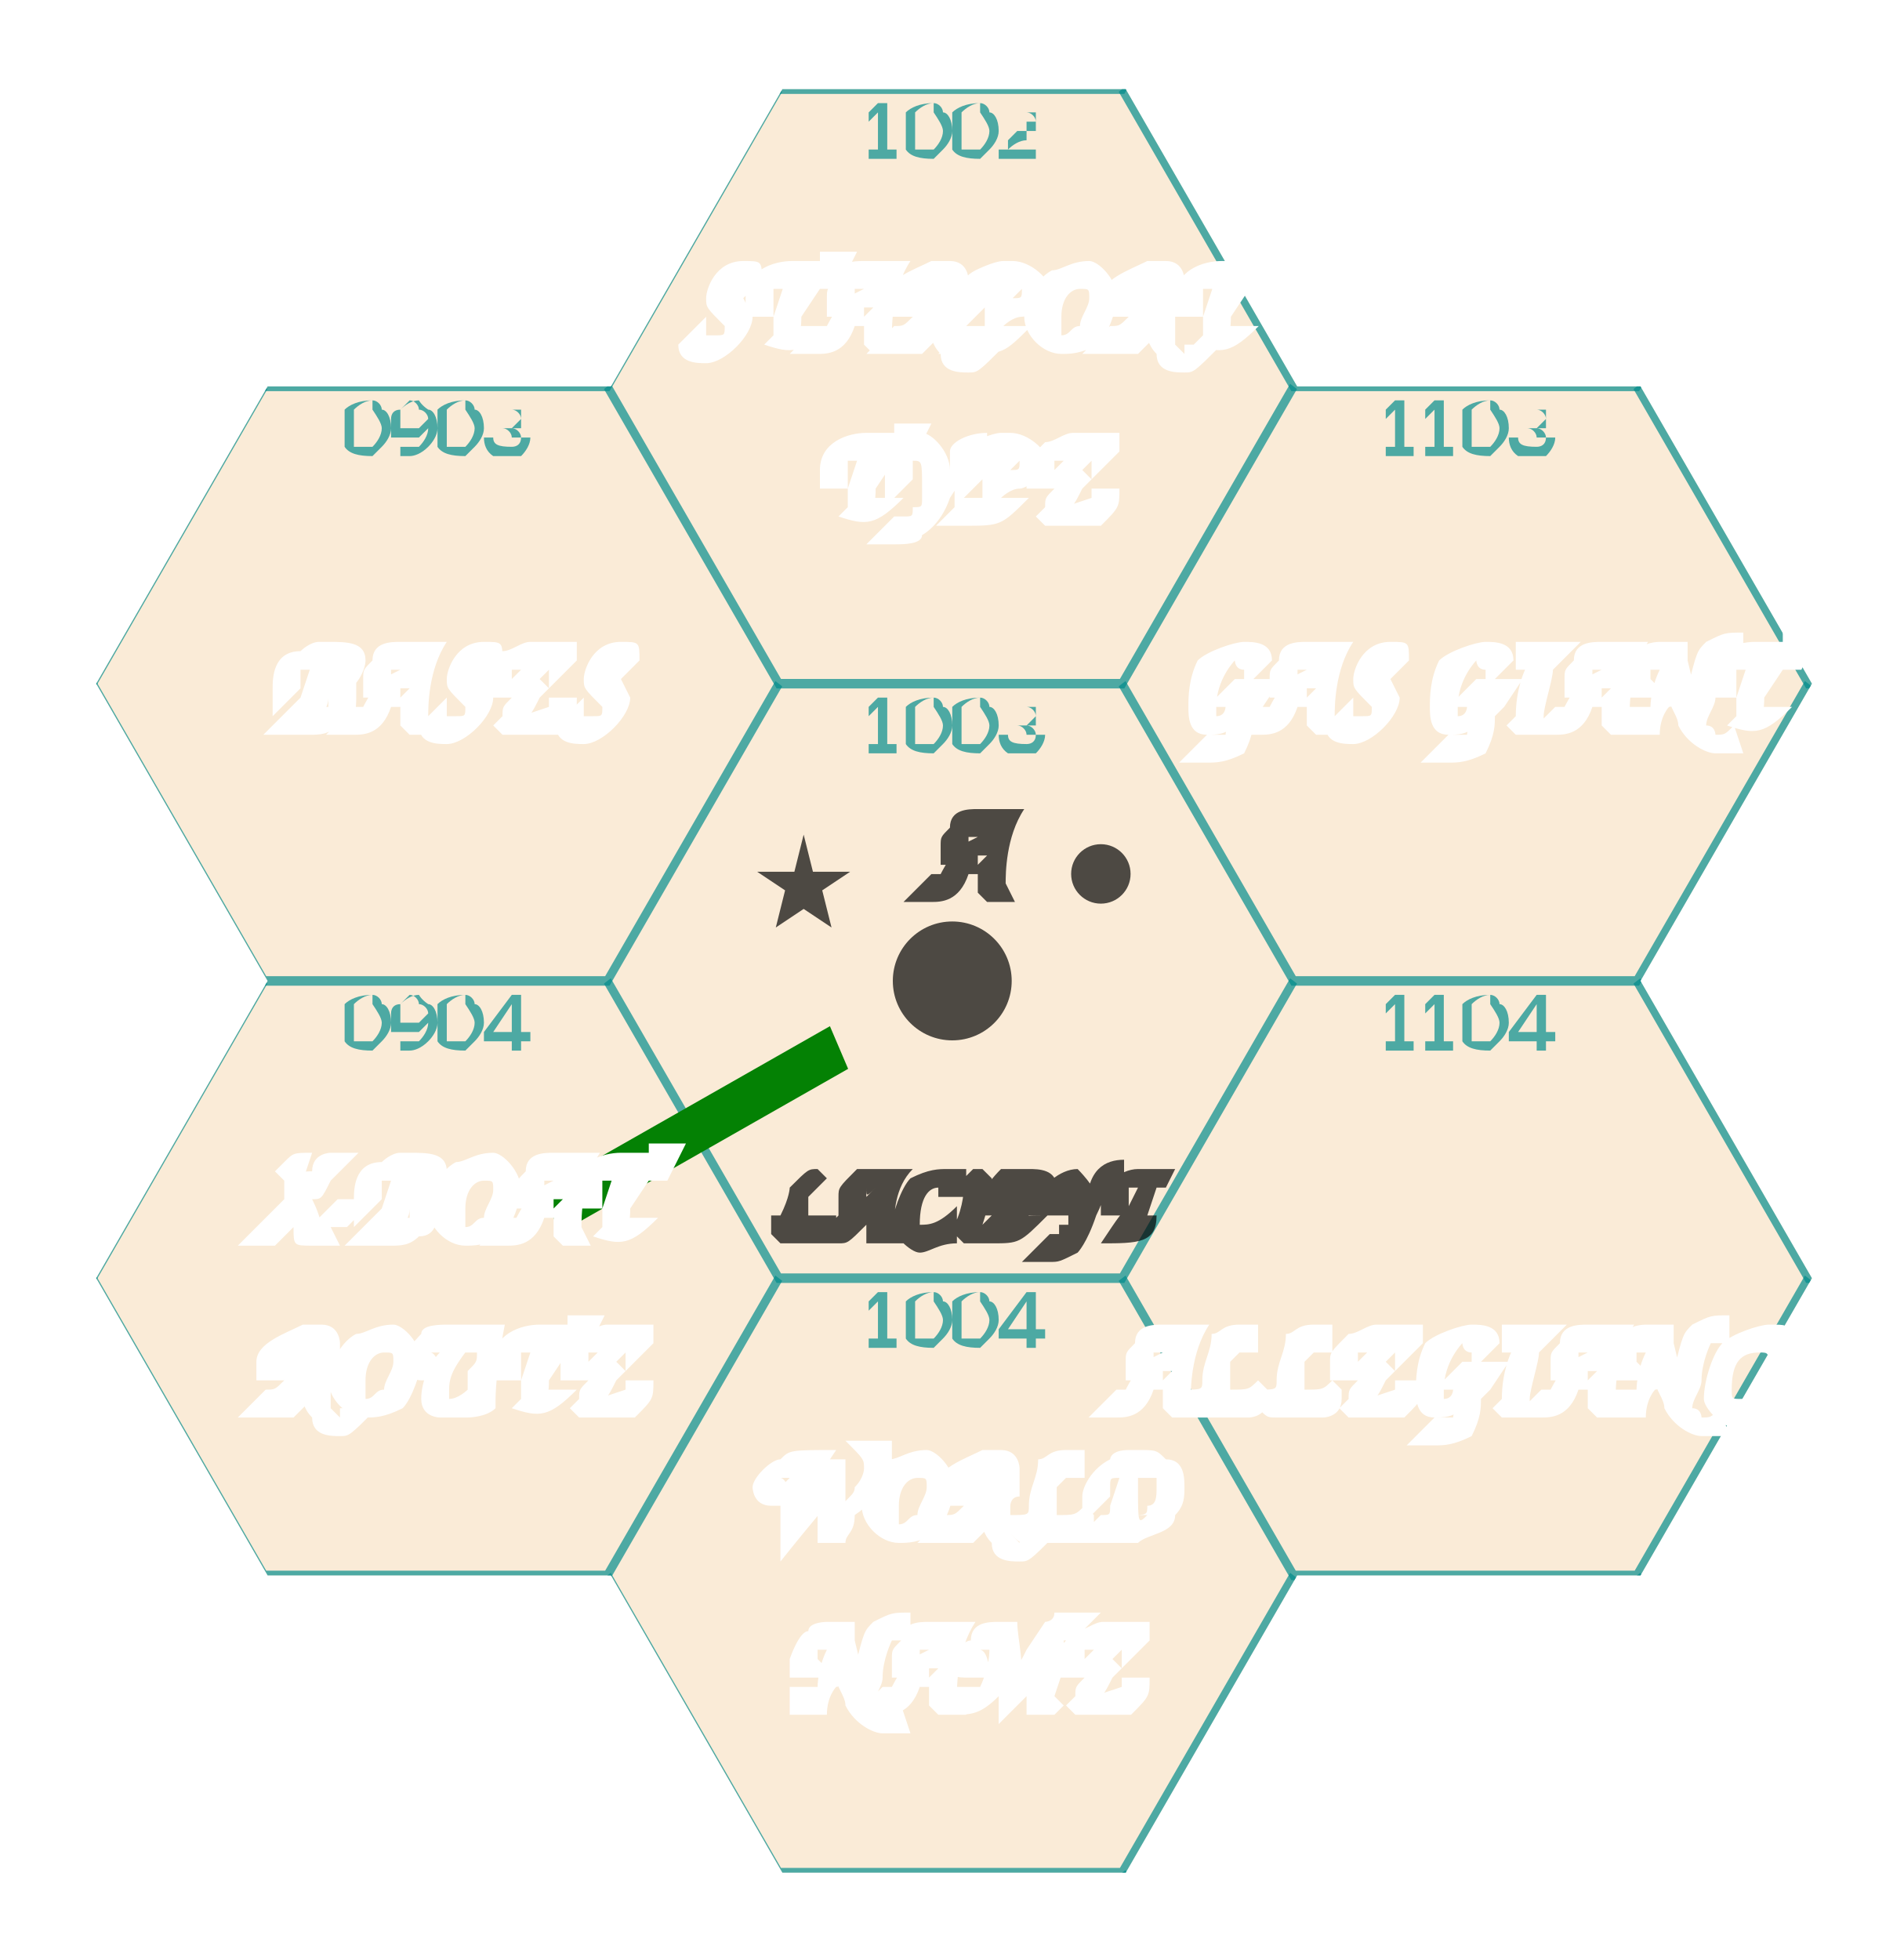
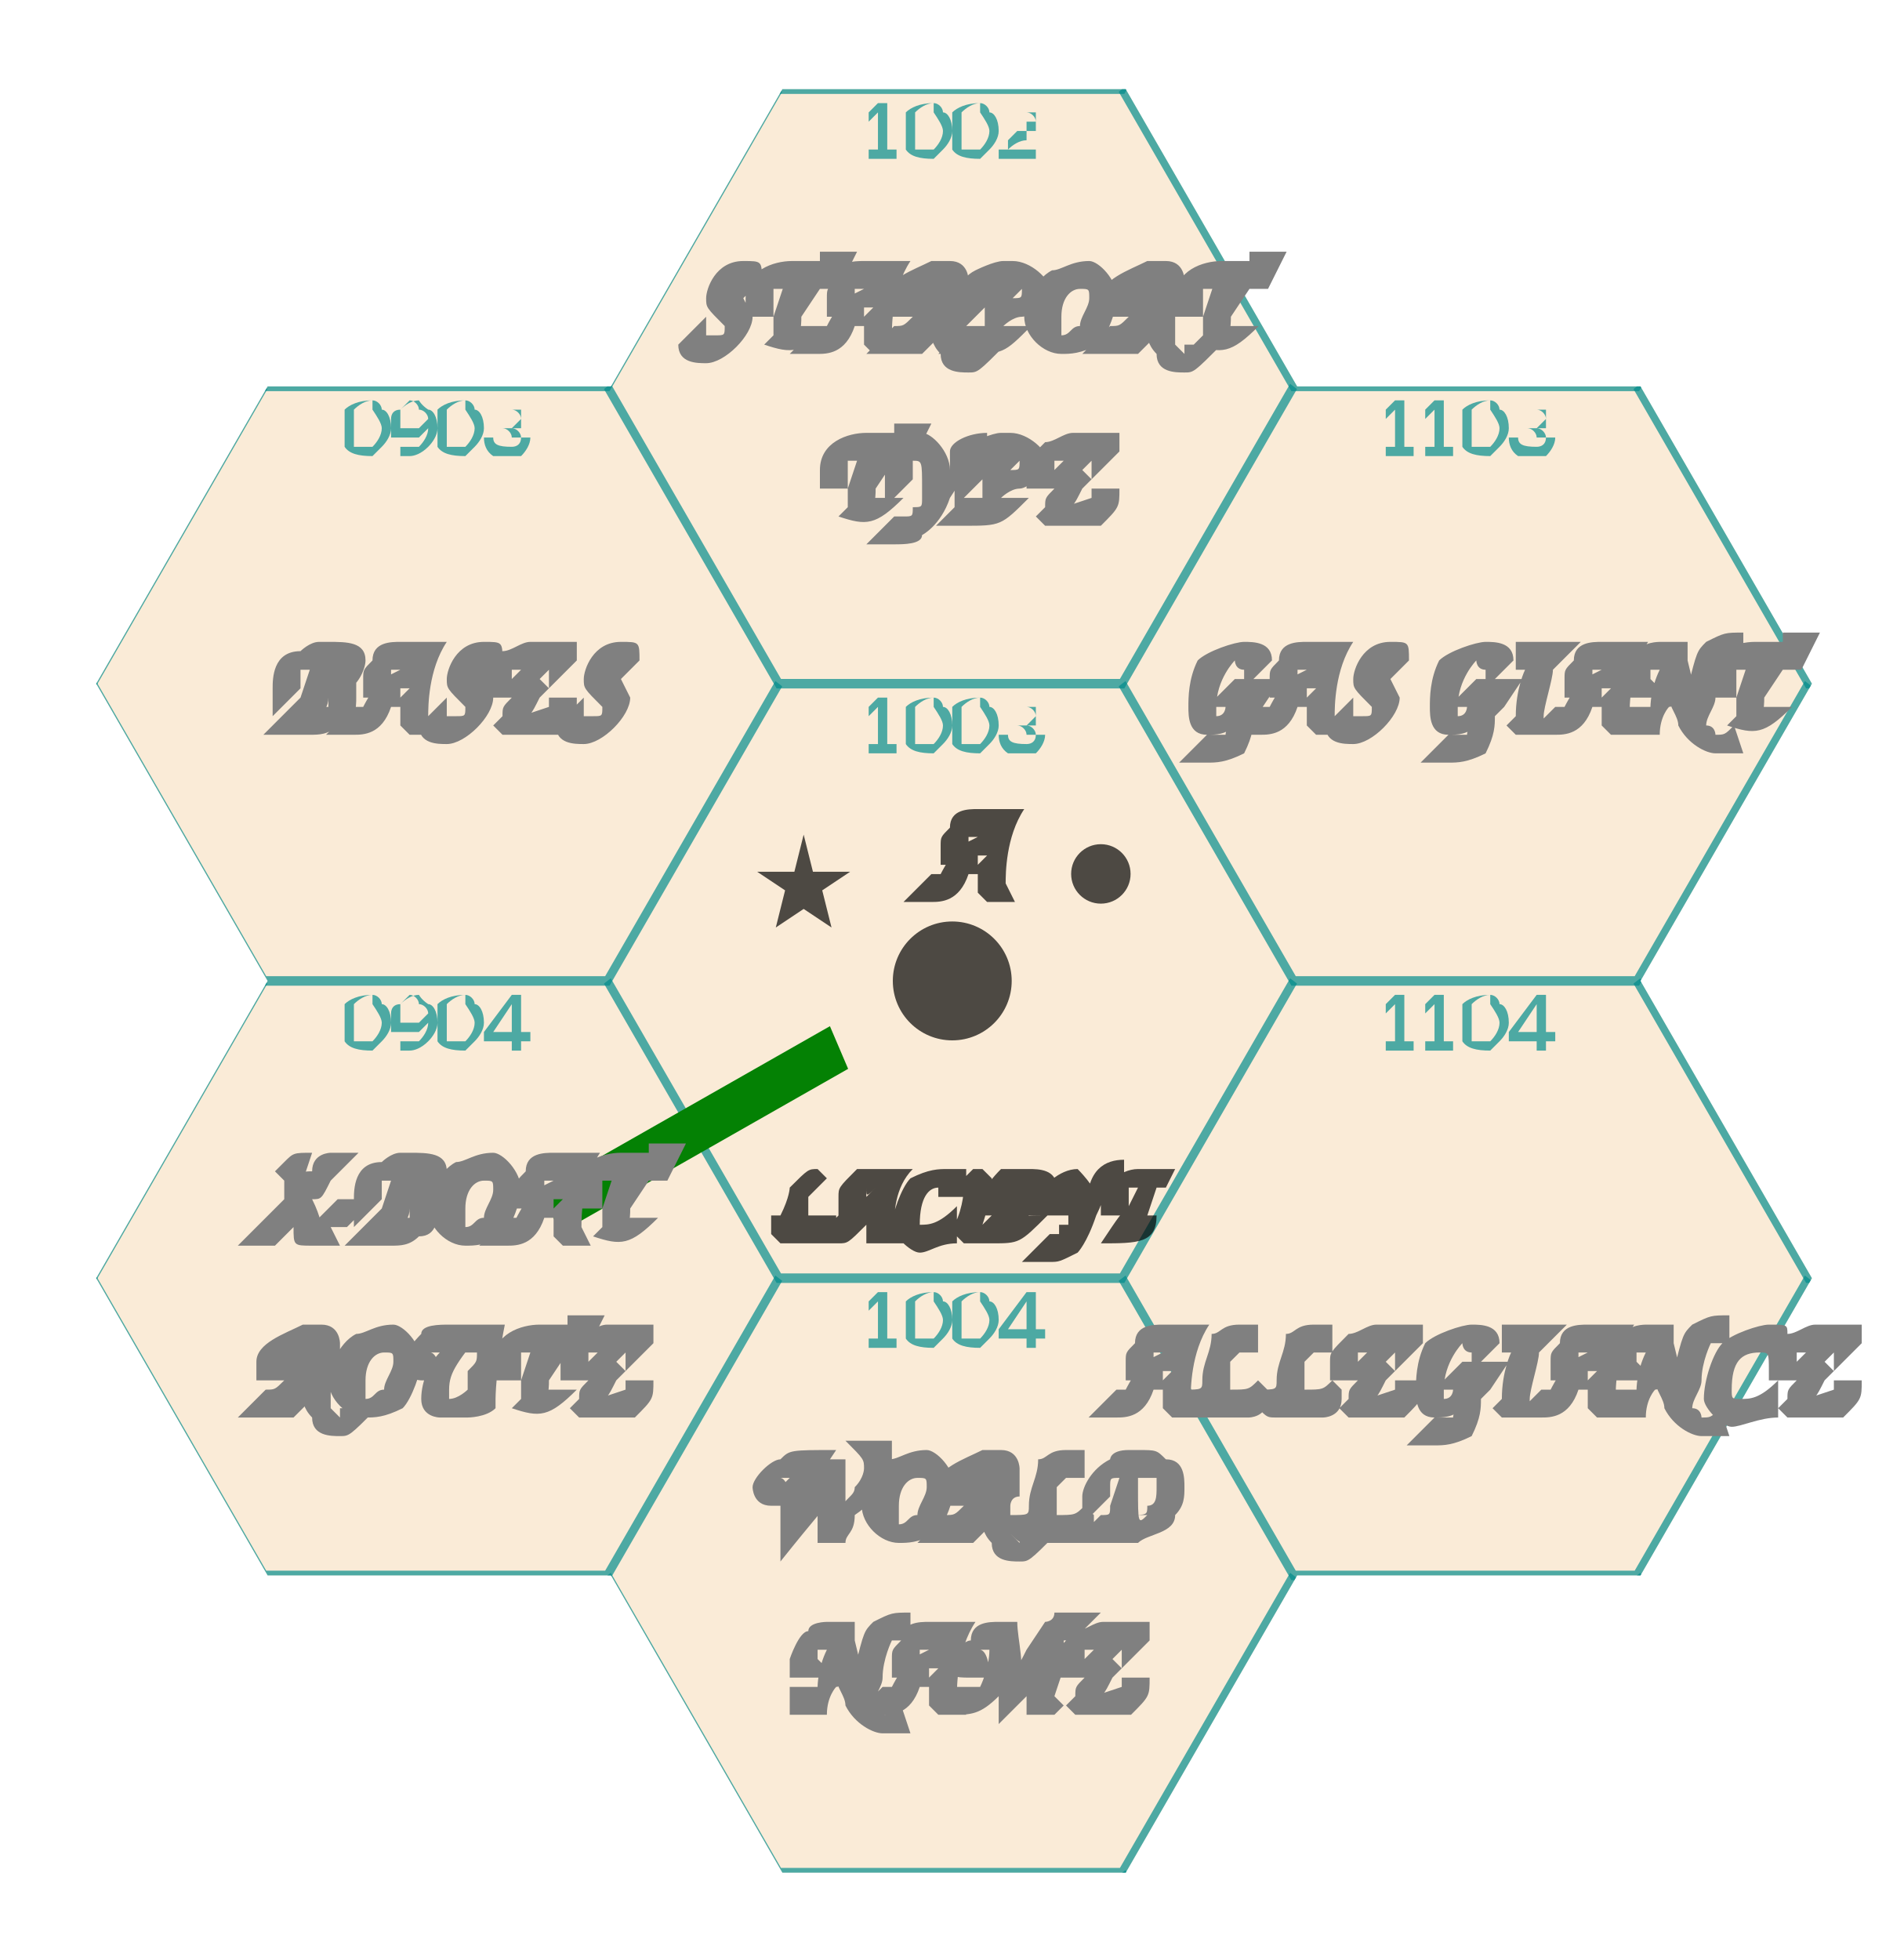
<svg xmlns="http://www.w3.org/2000/svg" version="1.1" baseProfile="full" width="205" height="211" viewBox="0 0 205 211" clip="0 205 0 211">
  <defs>
    <clipPath id="did1">
      <path d="M1031.17,-357l-0.333,-0.5l0.333,-0.5h0.667l0.333,-0.5h0.667l0.333,0.5h0.667l0.333,0.5l-0.333,0.5l0.333,0.5l-0.333,0.5h-0.667l-0.333,0.5h-0.667l-0.333,-0.5h-0.667l-0.333,-0.5l0.333,-0.5Z" />
    </clipPath>
    <clipPath id="did2">
      <path d="M1023.17,-359l-0.333,-0.5l0.333,-0.5h0.667l0.333,0.5h0.667l0.333,-0.5h0.667l0.333,0.5h0.667l0.333,-0.5h0.667l0.333,0.5h0.667l0.333,-0.5h0.667l0.333,0.5h0.667l0.333,-0.5h0.667l0.333,0.5h0.667l0.333,-0.5h0.667l0.333,0.5h0.667l0.333,-0.5h0.667l0.333,0.5h0.667l0.333,-0.5h0.667l0.333,0.5h0.667l0.333,-0.5h0.667l0.333,0.5h0.667l0.333,-0.5h0.667l0.333,0.5h0.667l0.333,-0.5h0.667l0.333,0.5h0.667l0.333,-0.5h0.667l0.333,0.5h0.667l0.333,-0.5h0.667l0.333,0.5h0.667l0.333,-0.5h0.667l0.333,0.5h0.667l0.333,-0.5h0.667l0.333,0.5h0.667l0.333,-0.5h0.667l0.333,0.5h0.667l0.333,0.5l-0.333,0.5l0.333,0.5l-0.333,0.5l0.333,0.5l-0.333,0.5l0.333,0.5l-0.333,0.5l0.333,0.5l-0.333,0.5l0.333,0.5l-0.333,0.5l0.333,0.5l-0.333,0.5l0.333,0.5l-0.333,0.5l0.333,0.5l-0.333,0.5l0.333,0.5l-0.333,0.5l0.333,0.5l-0.333,0.5l0.333,0.5l-0.333,0.5l0.333,0.5l-0.333,0.5l0.333,0.5l-0.333,0.5l0.333,0.5l-0.333,0.5l0.333,0.5l-0.333,0.5l0.333,0.5l-0.333,0.5l0.333,0.5l-0.333,0.5l0.333,0.5l-0.333,0.5l0.333,0.5l-0.333,0.5l0.333,0.5l-0.333,0.5l0.333,0.5l-0.333,0.5l0.333,0.5l-0.333,0.5l0.333,0.5l-0.333,0.5l0.333,0.5l-0.333,0.5l0.333,0.5l-0.333,0.5l0.333,0.5l-0.333,0.5l0.333,0.5l-0.333,0.5l0.333,0.5l-0.333,0.5l0.333,0.5l-0.333,0.5l0.333,0.5l-0.333,0.5l0.333,0.5l-0.333,0.5l0.333,0.5l-0.333,0.5l0.333,0.5l-0.333,0.5l0.333,0.5l-0.333,0.5l0.333,0.5l-0.333,0.5l0.333,0.5l-0.333,0.5l0.333,0.5l-0.333,0.5l0.333,0.5l-0.333,0.5l0.333,0.5l-0.333,0.5h-0.667l-0.333,-0.5h-0.667l-0.333,0.5h-0.667l-0.333,-0.5h-0.667l-0.333,0.5h-0.667l-0.333,-0.5h-0.667l-0.333,0.5h-0.667l-0.333,-0.5h-0.667l-0.333,0.5h-0.667l-0.333,-0.5h-0.667l-0.333,0.5h-0.667l-0.333,-0.5h-0.667l-0.333,0.5h-0.667l-0.333,-0.5h-0.667l-0.333,0.5h-0.667l-0.333,-0.5h-0.667l-0.333,0.5h-0.667l-0.333,-0.5h-0.667l-0.333,0.5h-0.667l-0.333,-0.5h-0.667l-0.333,0.5h-0.667l-0.333,-0.5h-0.667l-0.333,0.5h-0.667l-0.333,-0.5h-0.667l-0.333,0.5h-0.667l-0.333,-0.5h-0.667l-0.333,0.5h-0.667l-0.333,-0.5h-0.667l-0.333,0.5h-0.667l-0.333,-0.5h-0.667l-0.333,0.5h-0.667l-0.333,-0.5h-0.667l-0.333,-0.5l0.333,-0.5l-0.333,-0.5l0.333,-0.5l-0.333,-0.5l0.333,-0.5l-0.333,-0.5l0.333,-0.5l-0.333,-0.5l0.333,-0.5l-0.333,-0.5l0.333,-0.5l-0.333,-0.5l0.333,-0.5l-0.333,-0.5l0.333,-0.5l-0.333,-0.5l0.333,-0.5l-0.333,-0.5l0.333,-0.5l-0.333,-0.5l0.333,-0.5l-0.333,-0.5l0.333,-0.5l-0.333,-0.5l0.333,-0.5l-0.333,-0.5l0.333,-0.5l-0.333,-0.5l0.333,-0.5l-0.333,-0.5l0.333,-0.5l-0.333,-0.5l0.333,-0.5l-0.333,-0.5l0.333,-0.5l-0.333,-0.5l0.333,-0.5l-0.333,-0.5l0.333,-0.5l-0.333,-0.5l0.333,-0.5l-0.333,-0.5l0.333,-0.5l-0.333,-0.5l0.333,-0.5l-0.333,-0.5l0.333,-0.5l-0.333,-0.5l0.333,-0.5l-0.333,-0.5l0.333,-0.5l-0.333,-0.5l0.333,-0.5l-0.333,-0.5l0.333,-0.5l-0.333,-0.5l0.333,-0.5l-0.333,-0.5l0.333,-0.5l-0.333,-0.5l0.333,-0.5l-0.333,-0.5l0.333,-0.5l-0.333,-0.5l0.333,-0.5l-0.333,-0.5l0.333,-0.5l-0.333,-0.5l0.333,-0.5l-0.333,-0.5l0.333,-0.5l-0.333,-0.5l0.333,-0.5l-0.333,-0.5l0.333,-0.5l-0.333,-0.5l0.333,-0.5Z" />
    </clipPath>
    <clipPath id="did3">
      <path d="M1023.17,-359l-0.333,-0.5l0.333,-0.5h0.667l0.333,0.5h0.667l0.333,-0.5h0.667l0.333,0.5h0.667l0.333,-0.5h0.667l0.333,0.5h0.667l0.333,-0.5h0.667l0.333,0.5h0.667l0.333,-0.5h0.667l0.333,0.5h0.667l0.333,-0.5h0.667l0.333,0.5h0.667l0.333,-0.5h0.667l0.333,0.5h0.667l0.333,-0.5h0.667l0.333,0.5h0.667l0.333,-0.5h0.667l0.333,0.5h0.667l0.333,-0.5h0.667l0.333,0.5h0.667l0.333,-0.5h0.667l0.333,0.5h0.667l0.333,-0.5h0.667l0.333,0.5h0.667l0.333,-0.5h0.667l0.333,0.5h0.667l0.333,-0.5h0.667l0.333,0.5h0.667l0.333,-0.5h0.667l0.333,0.5h0.667l0.333,-0.5h0.667l0.333,0.5h0.667l0.333,0.5l-0.333,0.5l0.333,0.5l-0.333,0.5l0.333,0.5l-0.333,0.5l0.333,0.5l-0.333,0.5l0.333,0.5l-0.333,0.5l0.333,0.5l-0.333,0.5l0.333,0.5l-0.333,0.5l0.333,0.5l-0.333,0.5l0.333,0.5l-0.333,0.5l0.333,0.5l-0.333,0.5l0.333,0.5l-0.333,0.5l0.333,0.5l-0.333,0.5l0.333,0.5l-0.333,0.5l0.333,0.5l-0.333,0.5l0.333,0.5l-0.333,0.5l0.333,0.5l-0.333,0.5l0.333,0.5l-0.333,0.5l0.333,0.5l-0.333,0.5l0.333,0.5l-0.333,0.5l0.333,0.5l-0.333,0.5l0.333,0.5l-0.333,0.5l0.333,0.5l-0.333,0.5l0.333,0.5l-0.333,0.5l0.333,0.5l-0.333,0.5l0.333,0.5l-0.333,0.5l0.333,0.5l-0.333,0.5l0.333,0.5l-0.333,0.5l0.333,0.5l-0.333,0.5l0.333,0.5l-0.333,0.5l0.333,0.5l-0.333,0.5l0.333,0.5l-0.333,0.5l0.333,0.5l-0.333,0.5l0.333,0.5l-0.333,0.5l0.333,0.5l-0.333,0.5l0.333,0.5l-0.333,0.5l0.333,0.5l-0.333,0.5l0.333,0.5l-0.333,0.5l0.333,0.5l-0.333,0.5l0.333,0.5l-0.333,0.5l0.333,0.5l-0.333,0.5h-0.667l-0.333,-0.5h-0.667l-0.333,0.5h-0.667l-0.333,-0.5h-0.667l-0.333,0.5h-0.667l-0.333,-0.5h-0.667l-0.333,0.5h-0.667l-0.333,-0.5h-0.667l-0.333,0.5h-0.667l-0.333,-0.5h-0.667l-0.333,0.5h-0.667l-0.333,-0.5h-0.667l-0.333,0.5h-0.667l-0.333,-0.5h-0.667l-0.333,0.5h-0.667l-0.333,-0.5h-0.667l-0.333,0.5h-0.667l-0.333,-0.5h-0.667l-0.333,0.5h-0.667l-0.333,-0.5h-0.667l-0.333,0.5h-0.667l-0.333,-0.5h-0.667l-0.333,0.5h-0.667l-0.333,-0.5h-0.667l-0.333,0.5h-0.667l-0.333,-0.5h-0.667l-0.333,0.5h-0.667l-0.333,-0.5h-0.667l-0.333,0.5h-0.667l-0.333,-0.5h-0.667l-0.333,0.5h-0.667l-0.333,-0.5h-0.667l-0.333,-0.5l0.333,-0.5l-0.333,-0.5l0.333,-0.5l-0.333,-0.5l0.333,-0.5l-0.333,-0.5l0.333,-0.5l-0.333,-0.5l0.333,-0.5l-0.333,-0.5l0.333,-0.5l-0.333,-0.5l0.333,-0.5l-0.333,-0.5l0.333,-0.5l-0.333,-0.5l0.333,-0.5l-0.333,-0.5l0.333,-0.5l-0.333,-0.5l0.333,-0.5l-0.333,-0.5l0.333,-0.5l-0.333,-0.5l0.333,-0.5l-0.333,-0.5l0.333,-0.5l-0.333,-0.5l0.333,-0.5l-0.333,-0.5l0.333,-0.5l-0.333,-0.5l0.333,-0.5l-0.333,-0.5l0.333,-0.5l-0.333,-0.5l0.333,-0.5l-0.333,-0.5l0.333,-0.5l-0.333,-0.5l0.333,-0.5l-0.333,-0.5l0.333,-0.5l-0.333,-0.5l0.333,-0.5l-0.333,-0.5l0.333,-0.5l-0.333,-0.5l0.333,-0.5l-0.333,-0.5l0.333,-0.5l-0.333,-0.5l0.333,-0.5l-0.333,-0.5l0.333,-0.5l-0.333,-0.5l0.333,-0.5l-0.333,-0.5l0.333,-0.5l-0.333,-0.5l0.333,-0.5l-0.333,-0.5l0.333,-0.5l-0.333,-0.5l0.333,-0.5l-0.333,-0.5l0.333,-0.5l-0.333,-0.5l0.333,-0.5l-0.333,-0.5l0.333,-0.5l-0.333,-0.5l0.333,-0.5l-0.333,-0.5l0.333,-0.5l-0.333,-0.5l0.333,-0.5Z" />
    </clipPath>
    <clipPath id="did4">
      <path d="M1031.17,-352l-0.333,-0.5l0.333,-0.5h0.667l0.333,-0.5h0.667l0.333,-0.5h0.667l0.333,-0.5h0.667l0.333,0.5l-0.333,0.5l0.333,0.5l-0.333,0.5l0.333,0.5l-0.333,0.5h-0.667l-0.333,0.5h-0.667l-0.333,0.5h-0.667l-0.333,0.5h-0.667l-0.333,-0.5l0.333,-0.5l-0.333,-0.5l0.333,-0.5Z" />
    </clipPath>
    <clipPath id="did5">
      <path d="M1031.17,-357l-0.333,-0.5l0.333,-0.5h0.667l0.333,-0.5h0.667l0.333,0.5h0.667l0.333,0.5l-0.333,0.5l0.333,0.5l-0.333,0.5h-0.667l-0.333,0.5h-0.667l-0.333,-0.5h-0.667l-0.333,-0.5l0.333,-0.5Z" />
    </clipPath>
    <clipPath id="did6">
      <path d="M1031.17,-357l-0.333,-0.5l0.333,-0.5h0.667l0.333,-0.5h0.667l0.333,0.5h0.667l0.333,0.5l-0.333,0.5l0.333,0.5l-0.333,0.5h-0.667l-0.333,0.5h-0.667l-0.333,-0.5h-0.667l-0.333,-0.5l0.333,-0.5Z" />
    </clipPath>
  </defs>
  <g fill="None" stroke="None" transform="matrix(1,0,0,1,0,0) matrix(55.4256,0,0,64,-57124.4,22953.6)">
    <g clip-path="url(#did1)">
      <rect x="1030.65" y="-358.65" width="3.7" height="3.3" fill="rgb(250,235,215)" />
      <path d="M1028.83,-359.5v0l0.333,0.5h0.667l0.333,-0.5" stroke="rgba(0,139,139,0.69)" stroke-width="0.016" />
      <path d="M1028.83,-358.5v0l0.333,0.5h0.667l0.333,-0.5" stroke="rgba(0,139,139,0.69)" stroke-width="0.016" />
      <path d="M1028.83,-357.5v0l0.333,0.5h0.667l0.333,-0.5" stroke="rgba(0,139,139,0.69)" stroke-width="0.016" />
      <path d="M1028.83,-356.5v0l0.333,0.5h0.667l0.333,-0.5" stroke="rgba(0,139,139,0.69)" stroke-width="0.016" />
      <path d="M1028.83,-355.5v0l0.333,0.5h0.667l0.333,-0.5" stroke="rgba(0,139,139,0.69)" stroke-width="0.016" />
      <path d="M1028.83,-354.5v0l0.333,0.5h0.667l0.333,-0.5" stroke="rgba(0,139,139,0.69)" stroke-width="0.016" />
      <path d="M1029.83,-359v0l0.333,0.5h0.667l0.333,-0.5" stroke="rgba(0,139,139,0.69)" stroke-width="0.016" />
      <path d="M1029.83,-358v0l0.333,0.5h0.667l0.333,-0.5" stroke="rgba(0,139,139,0.69)" stroke-width="0.016" />
      <path d="M1029.83,-357v0l0.333,0.5h0.667l0.333,-0.5" stroke="rgba(0,139,139,0.69)" stroke-width="0.016" />
      <path d="M1029.83,-356v0l0.333,0.5h0.667l0.333,-0.5" stroke="rgba(0,139,139,0.69)" stroke-width="0.016" />
      <path d="M1029.83,-355v0l0.333,0.5h0.667l0.333,-0.5" stroke="rgba(0,139,139,0.69)" stroke-width="0.016" />
      <path d="M1029.83,-354v0l0.333,0.5h0.667l0.333,-0.5" stroke="rgba(0,139,139,0.69)" stroke-width="0.016" />
      <path d="M1030.83,-359.5v0l0.333,0.5h0.667l0.333,-0.5" stroke="rgba(0,139,139,0.69)" stroke-width="0.016" />
      <path d="M1030.83,-358.5v0l0.333,0.5h0.667l0.333,-0.5" stroke="rgba(0,139,139,0.69)" stroke-width="0.016" />
      <path d="M1030.83,-357.5v0l0.333,0.5h0.667l0.333,-0.5" stroke="rgba(0,139,139,0.69)" stroke-width="0.016" />
      <path d="M1030.83,-356.5v0l0.333,0.5h0.667l0.333,-0.5" stroke="rgba(0,139,139,0.69)" stroke-width="0.016" />
      <path d="M1030.83,-355.5v0l0.333,0.5h0.667l0.333,-0.5" stroke="rgba(0,139,139,0.69)" stroke-width="0.016" />
      <path d="M1030.83,-354.5v0l0.333,0.5h0.667l0.333,-0.5" stroke="rgba(0,139,139,0.69)" stroke-width="0.016" />
      <path d="M1031.83,-359v0l0.333,0.5h0.667l0.333,-0.5" stroke="rgba(0,139,139,0.69)" stroke-width="0.016" />
      <path d="M1031.83,-358v0l0.333,0.5h0.667l0.333,-0.5" stroke="rgba(0,139,139,0.69)" stroke-width="0.016" />
      <path d="M1031.83,-357v0l0.333,0.5h0.667l0.333,-0.5" stroke="rgba(0,139,139,0.69)" stroke-width="0.016" />
      <path d="M1031.83,-356v0l0.333,0.5h0.667l0.333,-0.5" stroke="rgba(0,139,139,0.69)" stroke-width="0.016" />
      <path d="M1031.83,-355v0l0.333,0.5h0.667l0.333,-0.5" stroke="rgba(0,139,139,0.69)" stroke-width="0.016" />
      <path d="M1031.83,-354v0l0.333,0.5h0.667l0.333,-0.5" stroke="rgba(0,139,139,0.69)" stroke-width="0.016" />
      <path d="M1032.83,-359.5v0l0.333,0.5h0.667l0.333,-0.5" stroke="rgba(0,139,139,0.69)" stroke-width="0.016" />
      <path d="M1032.83,-358.5v0l0.333,0.5h0.667l0.333,-0.5" stroke="rgba(0,139,139,0.69)" stroke-width="0.016" />
      <path d="M1032.83,-357.5v0l0.333,0.5h0.667l0.333,-0.5" stroke="rgba(0,139,139,0.69)" stroke-width="0.016" />
      <path d="M1032.83,-356.5v0l0.333,0.5h0.667l0.333,-0.5" stroke="rgba(0,139,139,0.69)" stroke-width="0.016" />
      <path d="M1032.83,-355.5v0l0.333,0.5h0.667l0.333,-0.5" stroke="rgba(0,139,139,0.69)" stroke-width="0.016" />
      <path d="M1032.83,-354.5v0l0.333,0.5h0.667l0.333,-0.5" stroke="rgba(0,139,139,0.69)" stroke-width="0.016" />
      <path d="M1033.83,-359v0l0.333,0.5h0.667l0.333,-0.5" stroke="rgba(0,139,139,0.69)" stroke-width="0.016" />
      <path d="M1033.83,-358v0l0.333,0.5h0.667l0.333,-0.5" stroke="rgba(0,139,139,0.69)" stroke-width="0.016" />
      <path d="M1033.83,-357v0l0.333,0.5h0.667l0.333,-0.5" stroke="rgba(0,139,139,0.69)" stroke-width="0.016" />
      <path d="M1033.83,-356v0l0.333,0.5h0.667l0.333,-0.5" stroke="rgba(0,139,139,0.69)" stroke-width="0.016" />
      <path d="M1033.83,-355v0l0.333,0.5h0.667l0.333,-0.5" stroke="rgba(0,139,139,0.69)" stroke-width="0.016" />
      <path d="M1033.83,-354v0l0.333,0.5h0.667l0.333,-0.5" stroke="rgba(0,139,139,0.69)" stroke-width="0.016" />
      <text transform="translate(1029.5,-360) scale(1.1547 1)" font-family="Arial" font-size="0.14" text-anchor="middle" x="0" y="0.119" fill="rgba(0,139,139,0.69)">0701</text>
      <text transform="translate(1029.5,-359) scale(1.1547 1)" font-family="Arial" font-size="0.14" text-anchor="middle" x="0" y="0.119" fill="rgba(0,139,139,0.69)">0702</text>
      <text transform="translate(1029.5,-358) scale(1.1547 1)" font-family="Arial" font-size="0.14" text-anchor="middle" x="0" y="0.119" fill="rgba(0,139,139,0.69)">0703</text>
      <text transform="translate(1029.5,-357) scale(1.1547 1)" font-family="Arial" font-size="0.14" text-anchor="middle" x="0" y="0.119" fill="rgba(0,139,139,0.69)">0704</text>
      <text transform="translate(1029.5,-356) scale(1.1547 1)" font-family="Arial" font-size="0.14" text-anchor="middle" x="0" y="0.119" fill="rgba(0,139,139,0.69)">0705</text>
      <text transform="translate(1029.5,-355) scale(1.1547 1)" font-family="Arial" font-size="0.14" text-anchor="middle" x="0" y="0.119" fill="rgba(0,139,139,0.69)">0706</text>
      <text transform="translate(1030.5,-359.5) scale(1.1547 1)" font-family="Arial" font-size="0.14" text-anchor="middle" x="0" y="0.119" fill="rgba(0,139,139,0.69)">0801</text>
      <text transform="translate(1030.5,-358.5) scale(1.1547 1)" font-family="Arial" font-size="0.14" text-anchor="middle" x="0" y="0.119" fill="rgba(0,139,139,0.69)">0802</text>
      <text transform="translate(1030.5,-357.5) scale(1.1547 1)" font-family="Arial" font-size="0.14" text-anchor="middle" x="0" y="0.119" fill="rgba(0,139,139,0.69)">0803</text>
      <text transform="translate(1030.5,-356.5) scale(1.1547 1)" font-family="Arial" font-size="0.14" text-anchor="middle" x="0" y="0.119" fill="rgba(0,139,139,0.69)">0804</text>
      <text transform="translate(1030.5,-355.5) scale(1.1547 1)" font-family="Arial" font-size="0.14" text-anchor="middle" x="0" y="0.119" fill="rgba(0,139,139,0.69)">0805</text>
      <text transform="translate(1030.5,-354.5) scale(1.1547 1)" font-family="Arial" font-size="0.14" text-anchor="middle" x="0" y="0.119" fill="rgba(0,139,139,0.69)">0806</text>
      <text transform="translate(1031.5,-360) scale(1.1547 1)" font-family="Arial" font-size="0.14" text-anchor="middle" x="0" y="0.119" fill="rgba(0,139,139,0.69)">0901</text>
      <text transform="translate(1031.5,-359) scale(1.1547 1)" font-family="Arial" font-size="0.14" text-anchor="middle" x="0" y="0.119" fill="rgba(0,139,139,0.69)">0902</text>
      <text transform="translate(1031.5,-358) scale(1.1547 1)" font-family="Arial" font-size="0.14" text-anchor="middle" x="0" y="0.119" fill="rgba(0,139,139,0.69)">0903</text>
      <text transform="translate(1031.5,-357) scale(1.1547 1)" font-family="Arial" font-size="0.14" text-anchor="middle" x="0" y="0.119" fill="rgba(0,139,139,0.69)">0904</text>
      <text transform="translate(1031.5,-356) scale(1.1547 1)" font-family="Arial" font-size="0.14" text-anchor="middle" x="0" y="0.119" fill="rgba(0,139,139,0.69)">0905</text>
      <text transform="translate(1031.5,-355) scale(1.1547 1)" font-family="Arial" font-size="0.14" text-anchor="middle" x="0" y="0.119" fill="rgba(0,139,139,0.69)">0906</text>
      <text transform="translate(1032.5,-359.5) scale(1.1547 1)" font-family="Arial" font-size="0.14" text-anchor="middle" x="0" y="0.119" fill="rgba(0,139,139,0.69)">1001</text>
      <text transform="translate(1032.5,-358.5) scale(1.1547 1)" font-family="Arial" font-size="0.14" text-anchor="middle" x="0" y="0.119" fill="rgba(0,139,139,0.69)">1002</text>
      <text transform="translate(1032.5,-357.5) scale(1.1547 1)" font-family="Arial" font-size="0.14" text-anchor="middle" x="0" y="0.119" fill="rgba(0,139,139,0.69)">1003</text>
      <text transform="translate(1032.5,-356.5) scale(1.1547 1)" font-family="Arial" font-size="0.14" text-anchor="middle" x="0" y="0.119" fill="rgba(0,139,139,0.69)">1004</text>
      <text transform="translate(1032.5,-355.5) scale(1.1547 1)" font-family="Arial" font-size="0.14" text-anchor="middle" x="0" y="0.119" fill="rgba(0,139,139,0.69)">1005</text>
      <text transform="translate(1032.5,-354.5) scale(1.1547 1)" font-family="Arial" font-size="0.14" text-anchor="middle" x="0" y="0.119" fill="rgba(0,139,139,0.69)">1006</text>
      <text transform="translate(1033.5,-360) scale(1.1547 1)" font-family="Arial" font-size="0.14" text-anchor="middle" x="0" y="0.119" fill="rgba(0,139,139,0.69)">1101</text>
      <text transform="translate(1033.5,-359) scale(1.1547 1)" font-family="Arial" font-size="0.14" text-anchor="middle" x="0" y="0.119" fill="rgba(0,139,139,0.69)">1102</text>
      <text transform="translate(1033.5,-358) scale(1.1547 1)" font-family="Arial" font-size="0.14" text-anchor="middle" x="0" y="0.119" fill="rgba(0,139,139,0.69)">1103</text>
      <text transform="translate(1033.5,-357) scale(1.1547 1)" font-family="Arial" font-size="0.14" text-anchor="middle" x="0" y="0.119" fill="rgba(0,139,139,0.69)">1104</text>
      <text transform="translate(1033.5,-356) scale(1.1547 1)" font-family="Arial" font-size="0.14" text-anchor="middle" x="0" y="0.119" fill="rgba(0,139,139,0.69)">1105</text>
      <text transform="translate(1033.5,-355) scale(1.1547 1)" font-family="Arial" font-size="0.14" text-anchor="middle" x="0" y="0.119" fill="rgba(0,139,139,0.69)">1106</text>
      <text transform="translate(1034.5,-359.5) scale(1.1547 1)" font-family="Arial" font-size="0.14" text-anchor="middle" x="0" y="0.119" fill="rgba(0,139,139,0.69)">1201</text>
      <text transform="translate(1034.5,-358.5) scale(1.1547 1)" font-family="Arial" font-size="0.14" text-anchor="middle" x="0" y="0.119" fill="rgba(0,139,139,0.69)">1202</text>
      <text transform="translate(1034.5,-357.5) scale(1.1547 1)" font-family="Arial" font-size="0.14" text-anchor="middle" x="0" y="0.119" fill="rgba(0,139,139,0.69)">1203</text>
      <text transform="translate(1034.5,-356.5) scale(1.1547 1)" font-family="Arial" font-size="0.14" text-anchor="middle" x="0" y="0.119" fill="rgba(0,139,139,0.69)">1204</text>
      <text transform="translate(1034.5,-355.5) scale(1.1547 1)" font-family="Arial" font-size="0.14" text-anchor="middle" x="0" y="0.119" fill="rgba(0,139,139,0.69)">1205</text>
      <text transform="translate(1034.5,-354.5) scale(1.1547 1)" font-family="Arial" font-size="0.14" text-anchor="middle" x="0" y="0.119" fill="rgba(0,139,139,0.69)">1206</text>
      <g clip-path="url(#did3)">
        <path clip-path="url(#did4)" d="M1031.17,-352l-0.333,-0.5l0.333,-0.5h0.667l0.333,-0.5h0.667l0.333,-0.5h0.667l0.333,-0.5h0.667l0.333,0.5l-0.333,0.5l0.333,0.5l-0.333,0.5l0.333,0.5l-0.333,0.5h-0.667l-0.333,0.5h-0.667l-0.333,0.5h-0.667l-0.333,0.5h-0.667l-0.333,-0.5l0.333,-0.5l-0.333,-0.5l0.333,-0.5Z" stroke="rgb(227,39,54)" stroke-width="0.062" stroke-dasharray="0.063 0.063" />
      </g>
      <line x1="1031.72" y1="-356.612" x2="1032.28" y2="-356.888" stroke="rgb(4,129,4)" stroke-width="0.08" />
    </g>
    <g transform="translate(1028.5,-359) scale(1.1547 1)">
      <text font-family="Comic Sans MS" font-size="0.35" font-weight="bold" text-anchor="middle" x="0" y="-0.095" fill="rgba(165,42,42,0.69)">WORLD</text>
      <text font-family="Comic Sans MS" font-size="0.35" font-weight="bold" text-anchor="middle" x="0" y="0.393" fill="rgba(165,42,42,0.69)">CHARACTERISTICS</text>
    </g>
    <text transform="translate(1028.5,-355) scale(1.1547 1)" font-family="Comic Sans MS" font-size="0.35" font-weight="bold" text-anchor="middle" x="0" y="0.149" fill="rgba(165,42,42,0.69)">POPULATION</text>
    <text transform="translate(1036.5,-359) scale(1.1547 1)" font-family="Comic Sans MS" font-size="0.35" font-weight="bold" text-anchor="middle" x="0" y="0.149" fill="rgba(165,42,42,0.69)">TRAVEL ZONES</text>
    <text transform="translate(1036.5,-355) scale(1.1547 1)" font-family="Comic Sans MS" font-size="0.35" font-weight="bold" text-anchor="middle" x="0" y="0.149" fill="rgba(165,42,42,0.69)">BASES</text>
    <text transform="translate(1032.5,-359) scale(1.1547 1)" font-family="Comic Sans MS" font-size="0.35" font-weight="bold" text-anchor="middle" x="0" y="0.149" fill="rgba(165,42,42,0.69)">MAP LEGEND</text>
    <g transform="translate(1032.5,-358) scale(1.1547 1)">
-       <text font-family="Comic Sans MS" font-size="0.21" font-weight="bold" text-anchor="middle" x="0" y="-0.057" fill="rgb(255,255,255)">STARPORT</text>
-       <text font-family="Comic Sans MS" font-size="0.21" font-weight="bold" text-anchor="middle" x="0" y="0.236" fill="rgb(255,255,255)">TYPE</text>
+       <text font-family="Comic Sans MS" font-size="0.21" font-weight="bold" text-anchor="middle" x="0" y="-0.057" fill="rgb(128,128,128)">STARPORT</text>
+       <text font-family="Comic Sans MS" font-size="0.21" font-weight="bold" text-anchor="middle" x="0" y="0.236" fill="rgb(128,128,128)">TYPE</text>
    </g>
-     <text transform="translate(1033.5,-357.5) scale(1.1547 1)" font-family="Comic Sans MS" font-size="0.21" font-weight="bold" text-anchor="middle" x="0" y="0.089" fill="rgb(255,255,255)">GAS GIANT</text>
+     <text transform="translate(1033.5,-357.5) scale(1.1547 1)" font-family="Comic Sans MS" font-size="0.21" font-weight="bold" text-anchor="middle" x="0" y="0.089" fill="rgb(128,128,128)">GAS GIANT</text>
    <g transform="translate(1033.5,-356.5) scale(1.1547 1)">
-       <text font-family="Comic Sans MS" font-size="0.21" font-weight="bold" text-anchor="middle" x="0" y="-0.057" fill="rgb(255,255,255)" />
-       <text font-family="Comic Sans MS" font-size="0.21" font-weight="bold" text-anchor="middle" x="0" y="0.236" fill="rgb(255,255,255)">ALLEGIANCE</text>
+       <text font-family="Comic Sans MS" font-size="0.21" font-weight="bold" text-anchor="middle" x="0" y="-0.057" fill="rgb(128,128,128)" />
+       <text font-family="Comic Sans MS" font-size="0.21" font-weight="bold" text-anchor="middle" x="0" y="0.236" fill="rgb(128,128,128)">ALLEGIANCE</text>
    </g>
    <g transform="translate(1032.5,-356) scale(1.1547 1)">
-       <text font-family="Comic Sans MS" font-size="0.21" font-weight="bold" text-anchor="middle" x="0" y="-0.057" fill="rgb(255,255,255)">WORLD</text>
-       <text font-family="Comic Sans MS" font-size="0.21" font-weight="bold" text-anchor="middle" x="0" y="0.236" fill="rgb(255,255,255)">NAME</text>
+       <text font-family="Comic Sans MS" font-size="0.21" font-weight="bold" text-anchor="middle" x="0" y="-0.057" fill="rgb(128,128,128)">WORLD</text>
+       <text font-family="Comic Sans MS" font-size="0.21" font-weight="bold" text-anchor="middle" x="0" y="0.236" fill="rgb(128,128,128)">NAME</text>
    </g>
    <g transform="translate(1031.5,-356.5) scale(1.1547 1)">
-       <text font-family="Comic Sans MS" font-size="0.21" font-weight="bold" text-anchor="middle" x="0" y="-0.057" fill="rgb(255,255,255)">X-BOAT</text>
-       <text font-family="Comic Sans MS" font-size="0.21" font-weight="bold" text-anchor="middle" x="0" y="0.236" fill="rgb(255,255,255)">ROUTE</text>
+       <text font-family="Comic Sans MS" font-size="0.21" font-weight="bold" text-anchor="middle" x="0" y="-0.057" fill="rgb(128,128,128)">X-BOAT</text>
+       <text font-family="Comic Sans MS" font-size="0.21" font-weight="bold" text-anchor="middle" x="0" y="0.236" fill="rgb(128,128,128)">ROUTE</text>
    </g>
-     <text transform="translate(1031.5,-357.5) scale(1.1547 1)" font-family="Comic Sans MS" font-size="0.21" font-weight="bold" text-anchor="middle" x="0" y="0.089" fill="rgb(255,255,255)">BASES</text>
+     <text transform="translate(1031.5,-357.5) scale(1.1547 1)" font-family="Comic Sans MS" font-size="0.21" font-weight="bold" text-anchor="middle" x="0" y="0.089" fill="rgb(128,128,128)">BASES</text>
    <g transform="translate(1033.5,-354.5) scale(1.1547 1)">
-       <text font-family="Comic Sans MS" font-size="0.21" font-weight="bold" text-anchor="middle" x="0" y="-0.057" fill="rgb(255,255,255)">NO</text>
-       <text font-family="Comic Sans MS" font-size="0.21" font-weight="bold" text-anchor="middle" x="0" y="0.236" fill="rgb(255,255,255)">GAS GIANT</text>
+       <text font-family="Comic Sans MS" font-size="0.21" font-weight="bold" text-anchor="middle" x="0" y="-0.057" fill="rgb(128,128,128)">NO</text>
+       <text font-family="Comic Sans MS" font-size="0.21" font-weight="bold" text-anchor="middle" x="0" y="0.236" fill="rgb(128,128,128)">GAS GIANT</text>
    </g>
    <g transform="translate(1031.5,-354.5) scale(1.1547 1)">
-       <text font-family="Comic Sans MS" font-size="0.21" font-weight="bold" text-anchor="middle" x="0" y="-0.057" fill="rgb(255,255,255)">TRAVEL</text>
-       <text font-family="Comic Sans MS" font-size="0.21" font-weight="bold" text-anchor="middle" x="0" y="0.236" fill="rgb(255,255,255)">ZONE</text>
+       <text font-family="Comic Sans MS" font-size="0.21" font-weight="bold" text-anchor="middle" x="0" y="-0.057" fill="rgb(128,128,128)">TRAVEL</text>
+       <text font-family="Comic Sans MS" font-size="0.21" font-weight="bold" text-anchor="middle" x="0" y="0.236" fill="rgb(128,128,128)">ZONE</text>
    </g>
-     <text transform="translate(1031.5,-353.5) scale(1.1547 1)" font-family="Comic Sans MS" font-size="0.21" font-weight="bold" text-anchor="middle" x="0" y="0.089" fill="rgb(255,255,255)">BORDER</text>
+     <text transform="translate(1031.5,-353.5) scale(1.1547 1)" font-family="Comic Sans MS" font-size="0.21" font-weight="bold" text-anchor="middle" x="0" y="0.089" fill="rgb(128,128,128)">BORDER</text>
    <g transform="translate(1032.5,-357) scale(1.1547 1)">
      <circle transform="translate(0.25,-0.18)" r="0.05" cx="0" cy="0" fill="rgba(0,0,0,0.69)" />
      <text font-family="Comic Sans MS" font-size="0.21" font-weight="bold" text-anchor="middle" x="0" y="-0.136" fill="rgba(0,0,0,0.69)">A</text>
      <text font-family="Arial" font-size="0.21" font-weight="bold" text-anchor="middle" x="-0.25" y="-0.091" fill="rgba(0,0,0,0.69)">★</text>
      <circle r="0.1" cx="0" cy="0" fill="rgba(0,0,0,0.69)" />
      <text font-family="Comic Sans MS" font-size="0.168" font-weight="bold" text-anchor="middle" x="0" y="0.441" fill="rgba(0,0,0,0.69)">LACIPYT</text>
    </g>
  </g>
</svg>
